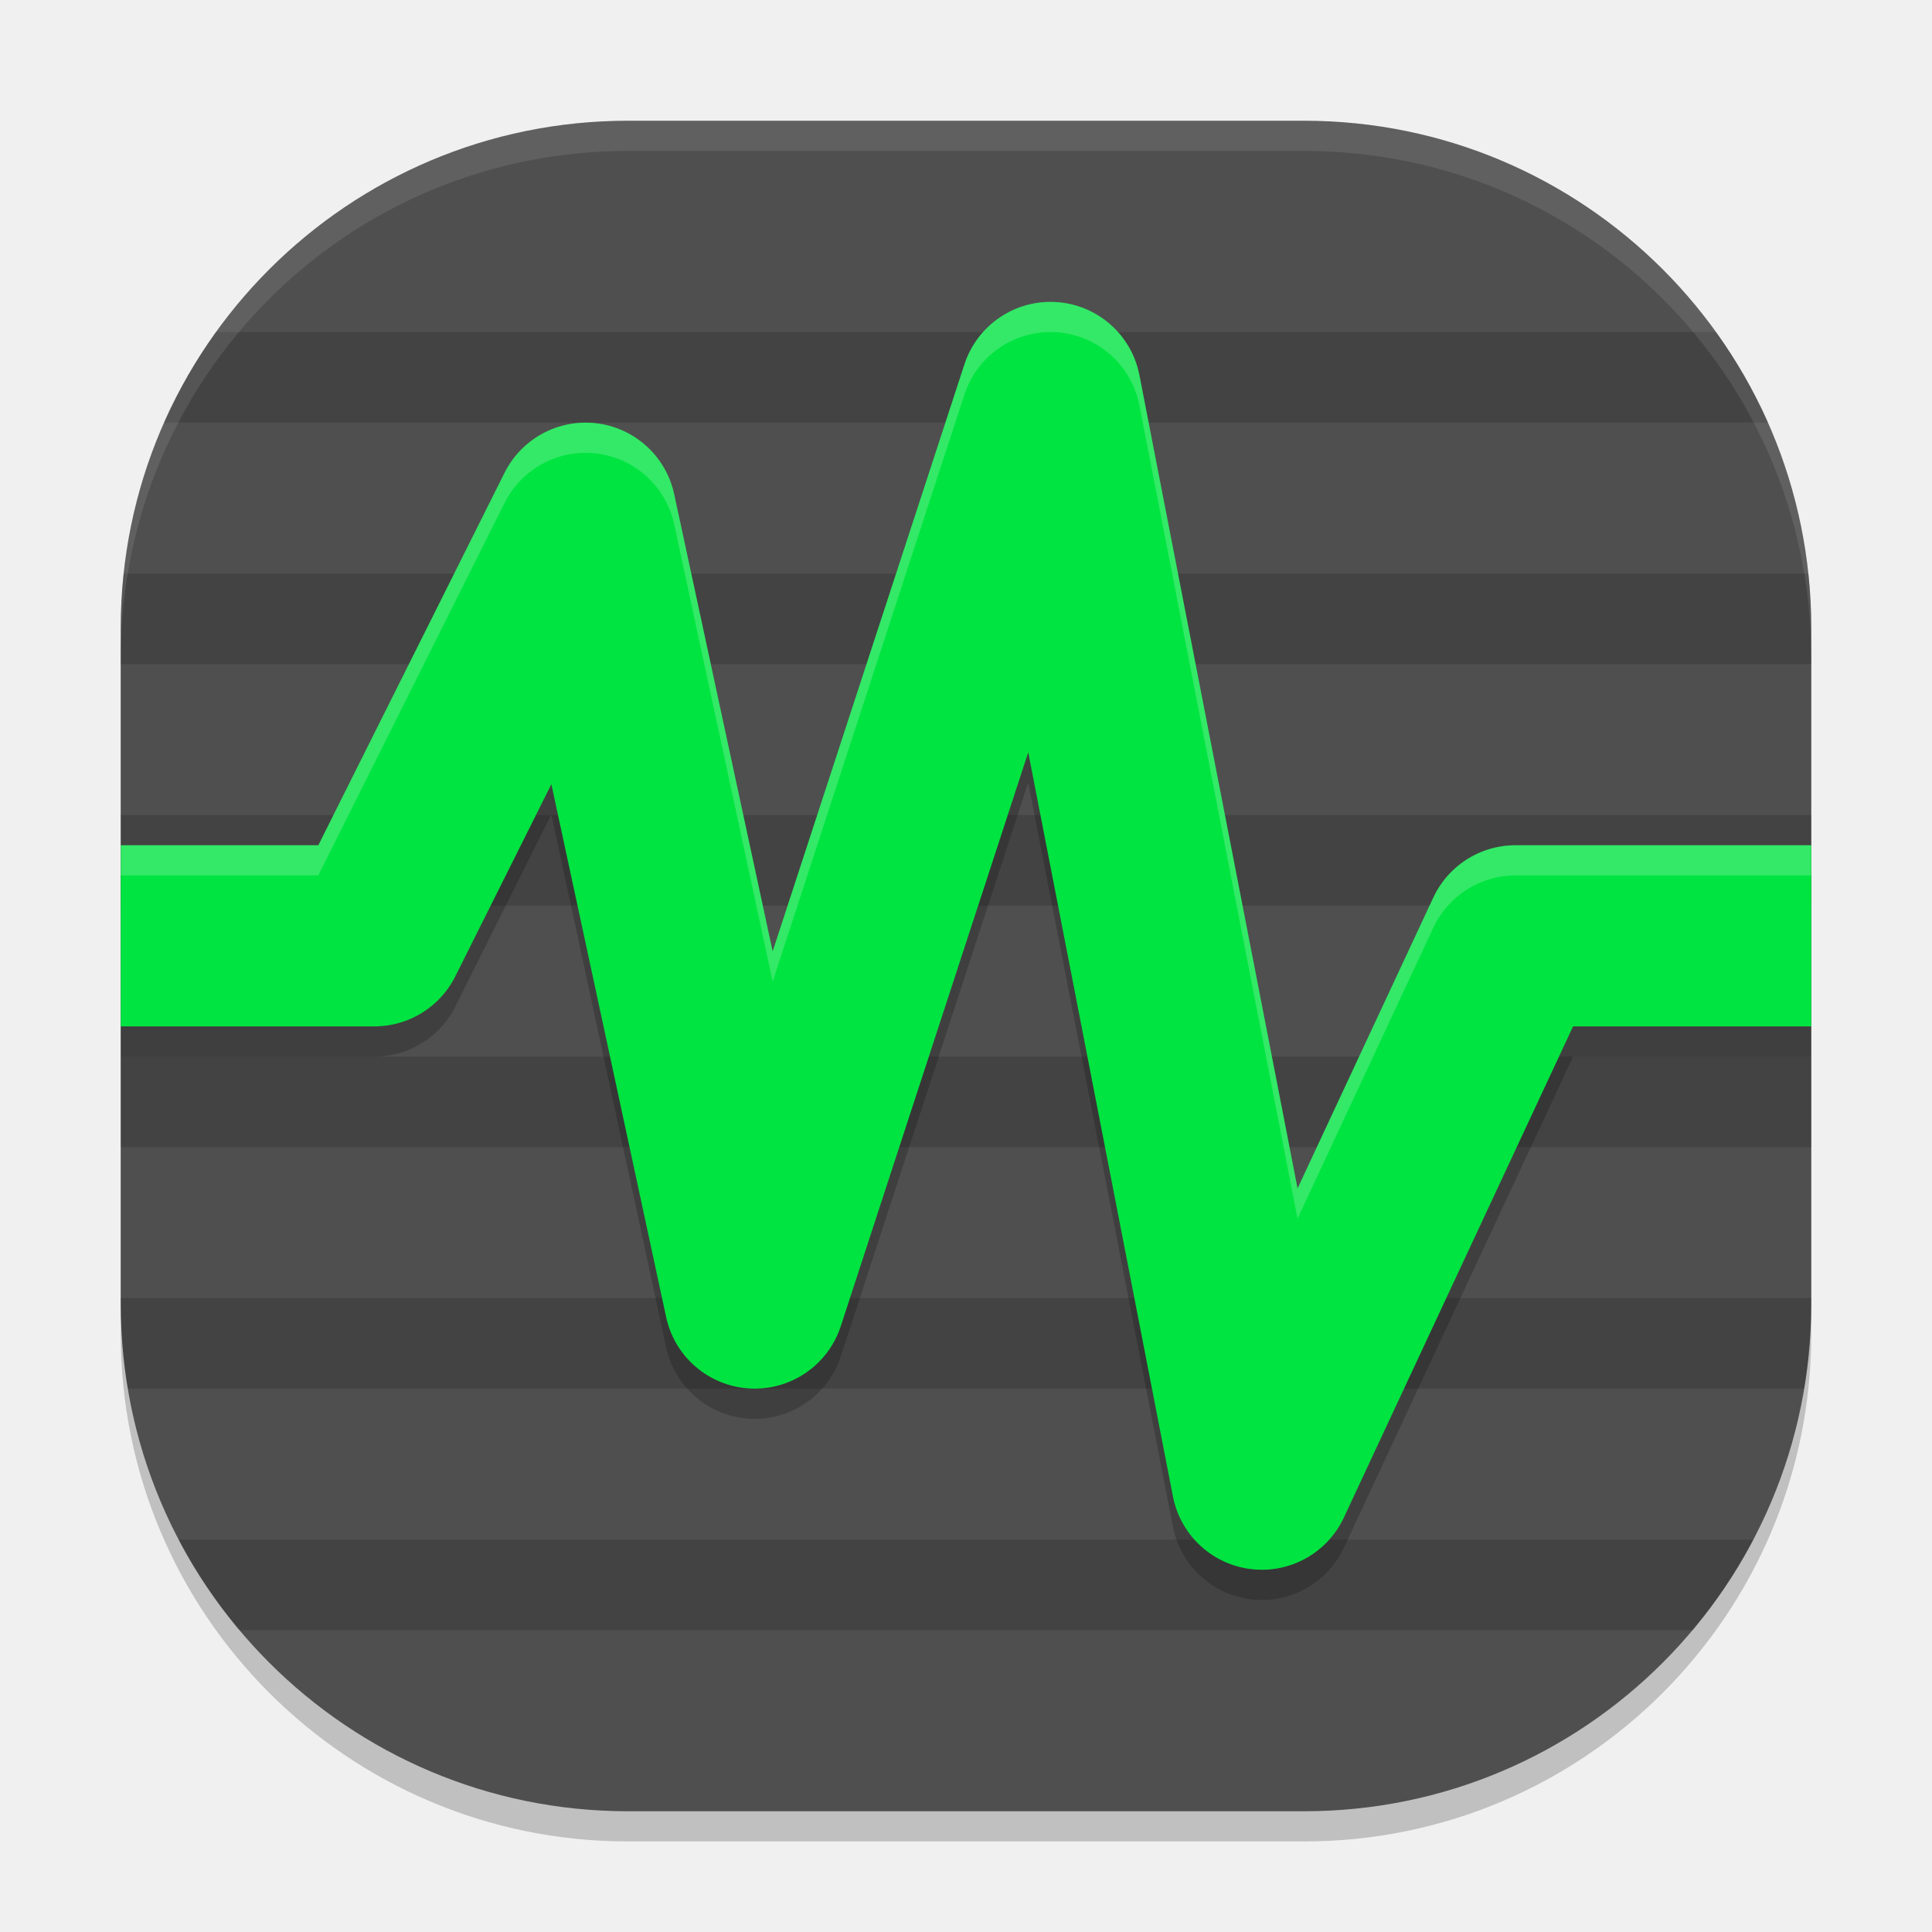
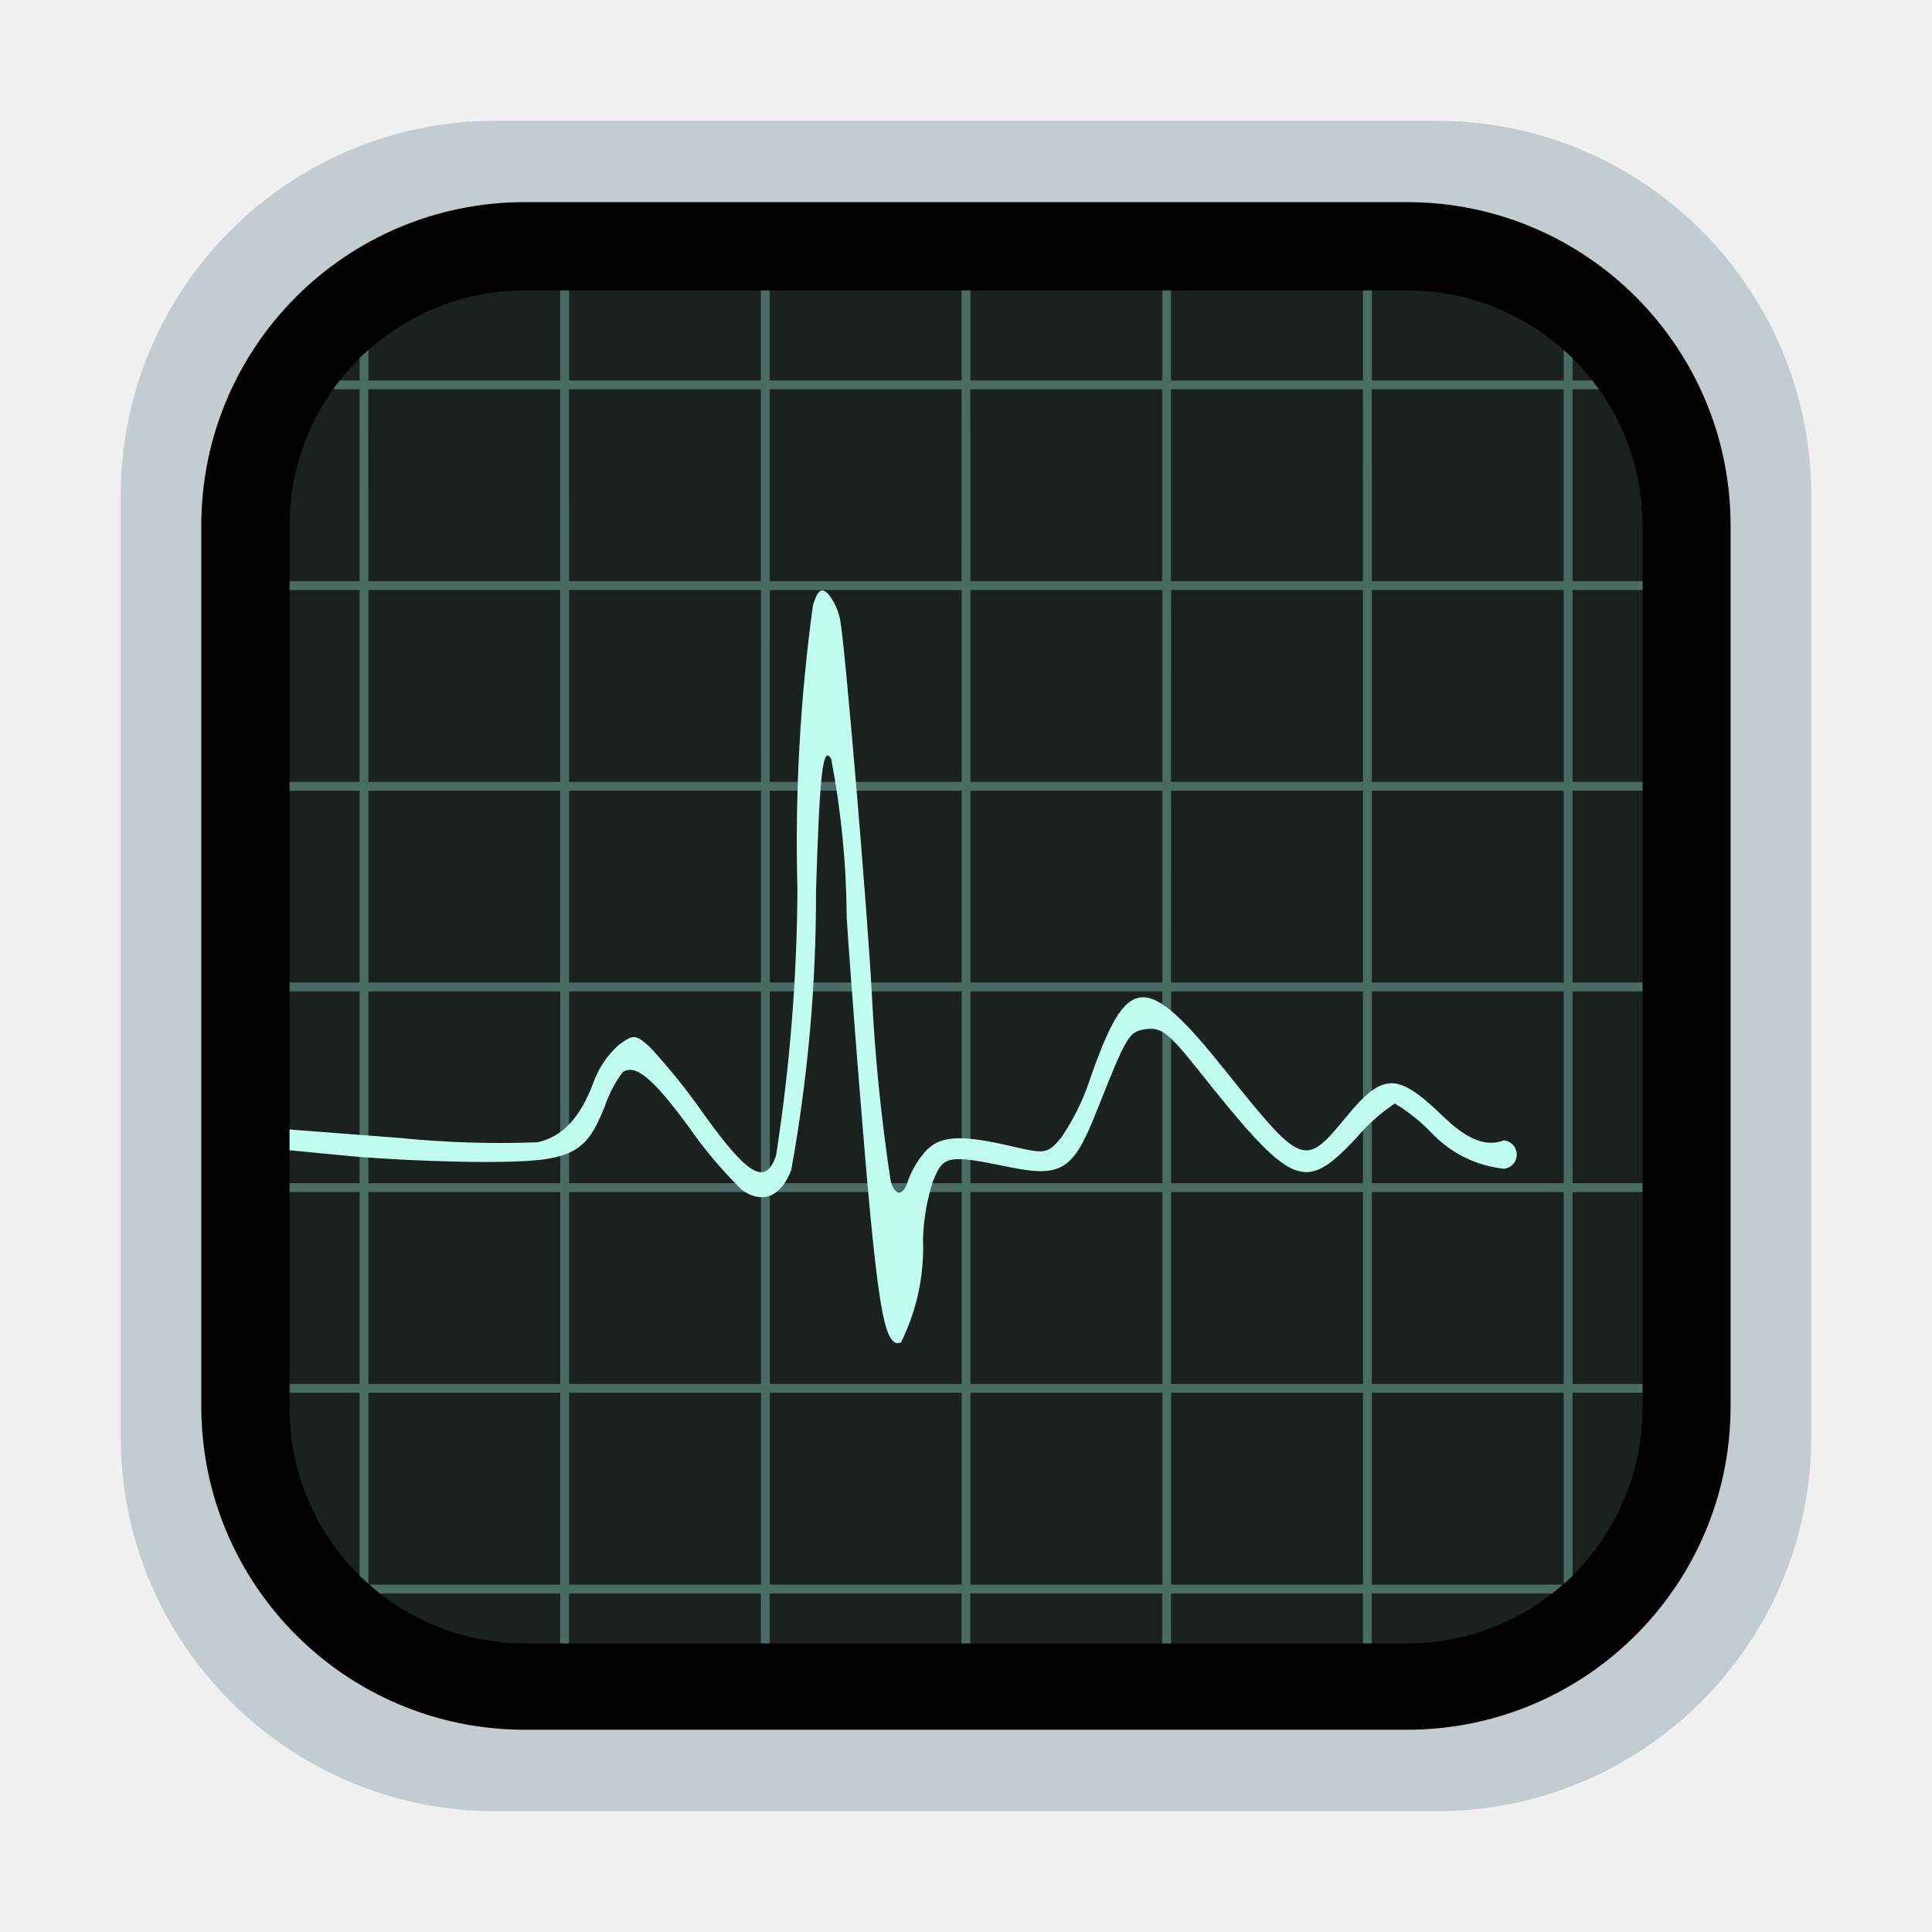
- <svg xmlns="http://www.w3.org/2000/svg" width="64" height="64" version="1">
-   <rect style="opacity:0.2" width="56" height="56" x="4" y="5" rx="16.8" ry="16.8" />
-   <rect style="fill:#4f4f4f" width="56" height="56" x="4" y="4" rx="16.8" ry="16.8" />
-   <path style="opacity:0.15" d="M 7.156,11 C 6.485,11.934 5.9,12.935 5.43,14 H 58.57 C 58.1,12.935 57.515,11.934 56.844,11 Z m -3.062,8 C 4.031,19.591 4,20.192 4,20.801 V 22 H 60 V 20.801 C 60,20.192 59.969,19.591 59.906,19 Z M 4,27 v 3 h 56 v -3 z m 0,8 v 3 h 56 v -3 z m 0,8 v 0.199 C 4,44.154 4.083,45.089 4.234,46 H 59.766 C 59.917,45.089 60,44.154 60,43.199 V 43 Z m 1.91,8 c 0.562,1.075 1.239,2.079 2.012,3 h 48.156 c 0.772,-0.921 1.45,-1.925 2.012,-3 z" />
-   <path style="opacity:0.2;fill:none;stroke:#000000;stroke-width:6;stroke-linejoin:round" d="m 4,32.001 h 8.4 l 7,-14 5.6,26 9.8,-30 7,36 8.4,-18 H 60" />
-   <path style="fill:none;stroke:#00e441;stroke-width:6;stroke-linejoin:round" d="m 4,31 h 8.4 l 7,-14 5.6,26 9.8,-30 7,36 8.4,-18 H 60" />
-   <path style="opacity:0.1;fill:#ffffff" d="M 20.801 4 C 11.494 4 4 11.494 4 20.801 L 4 21.801 C 4 12.494 11.494 5 20.801 5 L 43.199 5 C 52.506 5 60 12.494 60 21.801 L 60 20.801 C 60 11.494 52.506 4 43.199 4 L 20.801 4 z" />
-   <path style="fill:#ffffff;opacity:0.2" d="M 34.986 10.006 A 3 3 0 0 0 31.949 12.068 L 25.596 31.518 L 22.332 16.369 A 3 3 0 0 0 16.717 15.658 L 10.545 28 L 4 28 L 4 29 L 10.545 29 L 16.717 16.658 A 3 3 0 0 1 22.332 17.369 L 25.596 32.518 L 31.949 13.068 A 3 3 0 0 1 34.986 11.006 A 3 3 0 0 1 37.744 13.428 L 42.982 40.371 L 47.482 30.73 A 3 3 0 0 1 50.199 29 L 60 29 L 60 28 L 50.199 28 A 3 3 0 0 0 47.482 29.73 L 42.982 39.371 L 37.744 12.428 A 3 3 0 0 0 34.986 10.006 z" />
+ <svg xmlns="http://www.w3.org/2000/svg" height="16px" width="16px" id="svg2781" viewBox="0 0 16 16">
+   <defs>
+     <style>.cls-1{fill:#c3ccd0;}.cls-2{fill:#030000;}.cls-3{fill:#1a211f;}.cls-4{fill:#a1fbe6;isolation:isolate;opacity:0.35;}.cls-5{fill:#c1fdee;}</style>
+   </defs>
+   <g id="layer1">
+     <rect id="rect849" class="cls-1" x="1" y="1" width="14" height="14" rx="3.104" />
+     <rect id="rect2807-7" class="cls-2" x="1.667" y="1.674" width="12.665" height="12.651" rx="2.679" />
+     <rect id="rect2809-5" class="cls-3" x="2.398" y="2.405" width="11.205" height="11.205" rx="1.949" />
+     <path id="path2811-3" class="cls-4" d="M4.639,2.405v.746H3.051V2.898c-.025.022-.05.043-.073.067v.186H2.813c-.019.024-.037.048-.054.073h.219v1.589h-.58V4.886h.58V6.475h-.58v.073h.58v1.589h-.58V8.21h.58v1.589h-.58v.073h.58v1.589h-.58v.073h.58V13.05c.024.023.049.045.073.067V11.534H4.639v1.589H3.058c.029.025.058.05.087.073H4.639V13.61h.073v-.414h1.589V13.61h.073v-.414h1.589V13.61h.073v-.414h1.589V13.61h.073v-.414h1.589V13.61h.073v-.414h1.494c.03-.024.059-.048.087-.073H11.361v-1.589h1.589v1.583c.025-.022.05-.043.073-.067V11.534h.58v-.073h-.58V9.872h.58V9.799h-.58V8.21h.58V8.137h-.58V6.548h.58V6.475h-.58V4.886h.58V4.813h-.58V3.224h.219c-.018-.025-.036-.049-.054-.073h-.165V2.965c-.024-.023-.049-.045-.073-.067V3.151H11.361V2.405h-.073v.746H9.698V2.405H9.626v.746H8.037V2.405H7.963v.746H6.374V2.405H6.301v.746H4.713V2.405H4.639Zm-1.589.819H4.639v1.589H3.051Zm1.662,0h1.589v1.589H4.713Zm1.662,0h1.589v1.589H6.374Zm1.662,0h1.589v1.589H8.037Zm1.662,0h1.589v1.589H9.698Zm1.662,0h1.589v1.589H11.361ZM3.051,4.886H4.639V6.475H3.051Zm1.662,0h1.589V6.475H4.713Zm1.662,0h1.589V6.475H6.374Zm1.662,0h1.589V6.475H8.037Zm1.662,0h1.589V6.475H9.698Zm1.662,0h1.589V6.475H11.361Zm-8.31,1.662H4.639v1.589H3.051Zm1.662,0h1.589v1.589H4.713Zm1.662,0h1.589v1.589H6.375Zm1.662,0h1.589v1.589H8.037Zm1.662,0h1.589v1.589H9.698Zm1.662,0h1.589v1.589H11.361ZM3.051,8.21H4.64v1.589H3.051Zm1.662,0h1.589v1.589H4.713Zm1.662,0h1.589v1.589H6.375Zm1.662,0h1.589v1.589H8.037Zm1.662,0h1.589v1.589H9.699Zm1.662,0h1.589v1.589H11.361ZM3.051,9.872H4.64v1.589H3.051Zm1.662,0h1.589v1.589H4.713Zm1.662,0h1.589v1.589H6.375Zm1.662,0h1.589v1.589H8.037Zm1.662,0h1.589v1.589H9.699Zm1.662,0h1.589v1.589H11.361ZM4.713,11.534h1.589v1.589H4.713Zm1.662,0h1.589v1.589H6.375Zm1.662,0h1.589v1.589H8.037Zm1.662,0h1.589v1.589H9.699Z" />
+     <path id="path2815-6" class="cls-5" d="M6.803,4.891c-.025.004-.044.04-.07.117a14.472,14.472,0,0,0-.129,2.365,14.862,14.862,0,0,1-.177,2.196c-.085.251-.227.172-.584-.322a5.366,5.366,0,0,0-.461-.576c-.121-.107-.135-.107-.258-.017a.769.769,0,0,0-.207.304c-.109.297-.259.458-.468.502a8.299,8.299,0,0,1-1.138-.036l-.913-.07c0,.057,0,.115,0,.172l.479.046c.287.028.798.051,1.135.051.715,0,.837-.056.996-.459a1.03,1.03,0,0,1,.148-.284c.105-.073.252.048.551.457a3.613,3.613,0,0,0,.436.516c.168.123.327.059.41-.165a12.814,12.814,0,0,0,.205-2.317c.031-.98.057-1.208.126-1.084a7.208,7.208,0,0,1,.128,1.312c.01.172.055.775.1,1.34.151,1.894.205,2.232.349,2.179a1.762,1.762,0,0,0,.183-.855,1.72,1.72,0,0,1,.079-.47c.084-.225.125-.233.619-.131.449.093.544.034.737-.452.259-.652.269-.668.419-.688.117-.015.186.039.405.314.803,1.009.894,1.049,1.33.588a1.497,1.497,0,0,1,.318-.285,1.461,1.461,0,0,1,.317.256.963.963,0,0,0,.586.284.118.118,0,0,0,0-.235c-.213.083-.415-.115-.524-.219-.361-.345-.481-.341-.784.028-.343.417-.36.411-1.001-.39-.659-.823-.811-.812-1.119.077a1.921,1.921,0,0,1-.237.481c-.115.135-.128.138-.415.071-.434-.101-.602-.087-.721.056a.788.788,0,0,0-.133.228c-.037.132-.109.134-.144.004a15.35,15.35,0,0,1-.156-1.553c-.037-.695-.224-2.907-.262-3.091a.493.493,0,0,0-.101-.22c-.021-.019-.037-.028-.052-.026Z" />
+   </g>
</svg>
